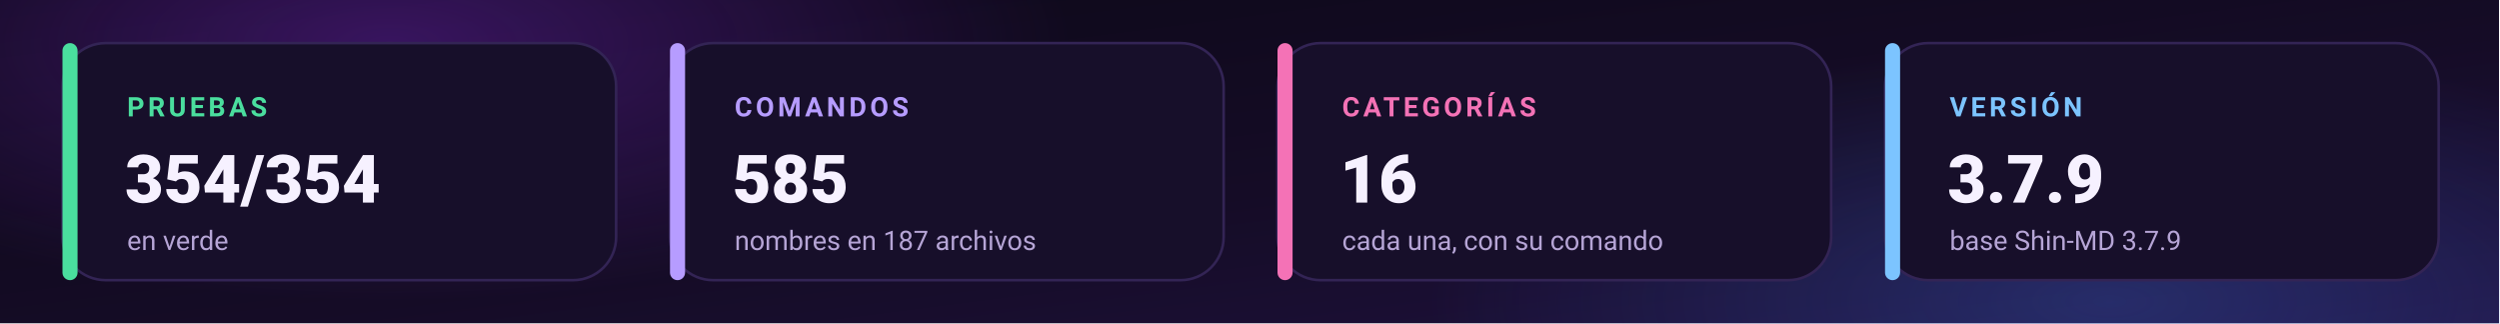
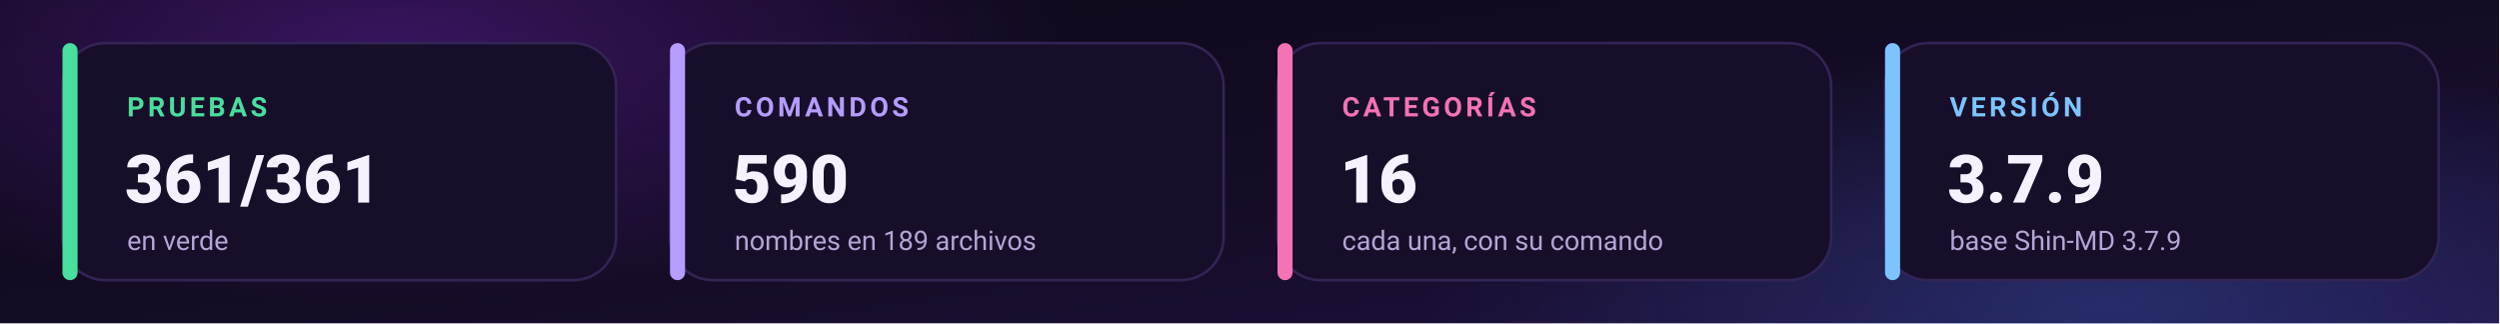
- <svg xmlns="http://www.w3.org/2000/svg" viewBox="0 0 1160 150" width="1160" height="150" role="img" aria-label="Cifras reales de Ado-Bot: 354 pruebas, 585 nombres de comando, 16 categorías, versión 3.7.9">
+ <svg xmlns="http://www.w3.org/2000/svg" viewBox="0 0 1160 150" width="1160" height="150" role="img" aria-label="Cifras reales de Ado-Bot: 361 pruebas, 590 nombres de comando, 16 categorías, versión 3.7.9">
  <defs>
    <style>
@keyframes vaiven { 0% { transform: translateX(-620px) } 100% { transform: translateX(1500px) } }
@keyframes respirar { 0%,100% { opacity: .45 } 50% { opacity: .8 } }
@keyframes latir { 0%,100% { opacity: .25; transform: scale(1) } 50% { opacity: .7; transform: scale(1.35) } }
@keyframes recorrer { 0% { transform: translateX(-320px) } 100% { transform: translateX(1240px) } }
.brillo { animation: vaiven 11s linear infinite; }
.halo { animation: respirar 9s ease-in-out infinite; }
.punto { animation: latir 5s ease-in-out infinite; transform-origin: center; }
.destello { animation: recorrer 7s ease-in-out infinite; }
@media (prefers-reduced-motion: reduce) {
  .brillo, .halo, .punto, .destello { animation: none }
}</style>
    <linearGradient id="fondo" x1="0" y1="0" x2="1" y2="1">
      <stop offset="0" stop-color="#0C0817" />
      <stop offset=".55" stop-color="#150C26" />
      <stop offset="1" stop-color="#1F1140" />
    </linearGradient>
    <radialGradient id="haloA" cx="0.5" cy="0.5" r="0.5">
      <stop offset="0" stop-color="#8A2BE2" stop-opacity=".34" />
      <stop offset="1" stop-color="#8A2BE2" stop-opacity="0" />
    </radialGradient>
    <radialGradient id="haloB" cx="0.5" cy="0.5" r="0.5">
      <stop offset="0" stop-color="#3E6FD9" stop-opacity=".3" />
      <stop offset="1" stop-color="#3E6FD9" stop-opacity="0" />
    </radialGradient>
    <linearGradient id="tinta" x1="0" y1="0" x2="1" y2="0">
      <stop offset="0" stop-color="#F6F1FF" />
      <stop offset="1" stop-color="#B69CFF" />
    </linearGradient>
    <linearGradient id="lineaFina" x1="0" y1="0" x2="1" y2="0">
      <stop offset="0" stop-color="#2E2149" stop-opacity="0" />
      <stop offset=".5" stop-color="#2E2149" />
      <stop offset="1" stop-color="#2E2149" stop-opacity="0" />
    </linearGradient>
    <linearGradient id="velo" x1="0" y1="0" x2="1" y2="0">
      <stop offset="0" stop-color="#FFFFFF" stop-opacity="0" />
      <stop offset=".5" stop-color="#FFFFFF" stop-opacity=".1" />
      <stop offset="1" stop-color="#FFFFFF" stop-opacity="0" />
    </linearGradient>
    <pattern id="trama" width="26" height="26" patternUnits="userSpaceOnUse">
      <circle cx="1.6" cy="1.6" r="1.6" fill="#B6A5D6" opacity=".3" />
    </pattern>
  </defs>
  <rect width="1160" height="150" fill="url(#fondo)" />
  <ellipse class="halo" cx="180" cy="20" rx="320" ry="120" fill="url(#haloA)" />
  <ellipse class="halo" cx="980" cy="140" rx="320" ry="120" fill="url(#haloB)" />
  <g>
    <rect x="29" y="20" width="257" height="110" rx="20" fill="#170F2A" stroke="#332455" stroke-width="1.2" />
    <rect x="29" y="20" width="7" height="110" rx="3.5" fill="#4ADE9E" />
    <text x="59" y="54" font-family="-apple-system, BlinkMacSystemFont, &quot;SF Pro Display&quot;, &quot;Segoe UI&quot;, Roboto, Helvetica, Arial, sans-serif" font-size="12.5" font-weight="700" letter-spacing="1.6" fill="#4ADE9E">PRUEBAS</text>
-     <text x="58" y="94" font-family="-apple-system, BlinkMacSystemFont, &quot;SF Pro Display&quot;, &quot;Segoe UI&quot;, Roboto, Helvetica, Arial, sans-serif" font-size="31" font-weight="800" fill="#F6F1FF">354/354</text>
+     <text x="58" y="94" font-family="-apple-system, BlinkMacSystemFont, &quot;SF Pro Display&quot;, &quot;Segoe UI&quot;, Roboto, Helvetica, Arial, sans-serif" font-size="31" font-weight="800" fill="#F6F1FF">361/361</text>
    <text x="59" y="116" font-family="-apple-system, BlinkMacSystemFont, &quot;SF Pro Display&quot;, &quot;Segoe UI&quot;, Roboto, Helvetica, Arial, sans-serif" font-size="12.5" fill="#B6A5D6">en verde</text>
  </g>
  <g>
    <rect x="311" y="20" width="257" height="110" rx="20" fill="#170F2A" stroke="#332455" stroke-width="1.2" />
    <rect x="311" y="20" width="7" height="110" rx="3.5" fill="#B69CFF" />
    <text x="341" y="54" font-family="-apple-system, BlinkMacSystemFont, &quot;SF Pro Display&quot;, &quot;Segoe UI&quot;, Roboto, Helvetica, Arial, sans-serif" font-size="12.5" font-weight="700" letter-spacing="1.6" fill="#B69CFF">COMANDOS</text>
-     <text x="340" y="94" font-family="-apple-system, BlinkMacSystemFont, &quot;SF Pro Display&quot;, &quot;Segoe UI&quot;, Roboto, Helvetica, Arial, sans-serif" font-size="31" font-weight="800" fill="#F6F1FF">585</text>
-     <text x="341" y="116" font-family="-apple-system, BlinkMacSystemFont, &quot;SF Pro Display&quot;, &quot;Segoe UI&quot;, Roboto, Helvetica, Arial, sans-serif" font-size="12.5" fill="#B6A5D6">nombres en 187 archivos</text>
+     <text x="340" y="94" font-family="-apple-system, BlinkMacSystemFont, &quot;SF Pro Display&quot;, &quot;Segoe UI&quot;, Roboto, Helvetica, Arial, sans-serif" font-size="31" font-weight="800" fill="#F6F1FF">590</text>
+     <text x="341" y="116" font-family="-apple-system, BlinkMacSystemFont, &quot;SF Pro Display&quot;, &quot;Segoe UI&quot;, Roboto, Helvetica, Arial, sans-serif" font-size="12.5" fill="#B6A5D6">nombres en 189 archivos</text>
  </g>
  <g>
    <rect x="593" y="20" width="257" height="110" rx="20" fill="#170F2A" stroke="#332455" stroke-width="1.2" />
    <rect x="593" y="20" width="7" height="110" rx="3.5" fill="#F472B6" />
    <text x="623" y="54" font-family="-apple-system, BlinkMacSystemFont, &quot;SF Pro Display&quot;, &quot;Segoe UI&quot;, Roboto, Helvetica, Arial, sans-serif" font-size="12.5" font-weight="700" letter-spacing="1.6" fill="#F472B6">CATEGORÍAS</text>
    <text x="622" y="94" font-family="-apple-system, BlinkMacSystemFont, &quot;SF Pro Display&quot;, &quot;Segoe UI&quot;, Roboto, Helvetica, Arial, sans-serif" font-size="31" font-weight="800" fill="#F6F1FF">16</text>
    <text x="623" y="116" font-family="-apple-system, BlinkMacSystemFont, &quot;SF Pro Display&quot;, &quot;Segoe UI&quot;, Roboto, Helvetica, Arial, sans-serif" font-size="12.5" fill="#B6A5D6">cada una, con su comando</text>
  </g>
  <g>
    <rect x="875" y="20" width="257" height="110" rx="20" fill="#170F2A" stroke="#332455" stroke-width="1.2" />
    <rect x="875" y="20" width="7" height="110" rx="3.5" fill="#7CC4FF" />
    <text x="905" y="54" font-family="-apple-system, BlinkMacSystemFont, &quot;SF Pro Display&quot;, &quot;Segoe UI&quot;, Roboto, Helvetica, Arial, sans-serif" font-size="12.5" font-weight="700" letter-spacing="1.6" fill="#7CC4FF">VERSIÓN</text>
    <text x="904" y="94" font-family="-apple-system, BlinkMacSystemFont, &quot;SF Pro Display&quot;, &quot;Segoe UI&quot;, Roboto, Helvetica, Arial, sans-serif" font-size="31" font-weight="800" fill="#F6F1FF">3.7.9</text>
    <text x="905" y="116" font-family="-apple-system, BlinkMacSystemFont, &quot;SF Pro Display&quot;, &quot;Segoe UI&quot;, Roboto, Helvetica, Arial, sans-serif" font-size="12.5" fill="#B6A5D6">base Shin-MD 3.7.9</text>
  </g>
</svg>
